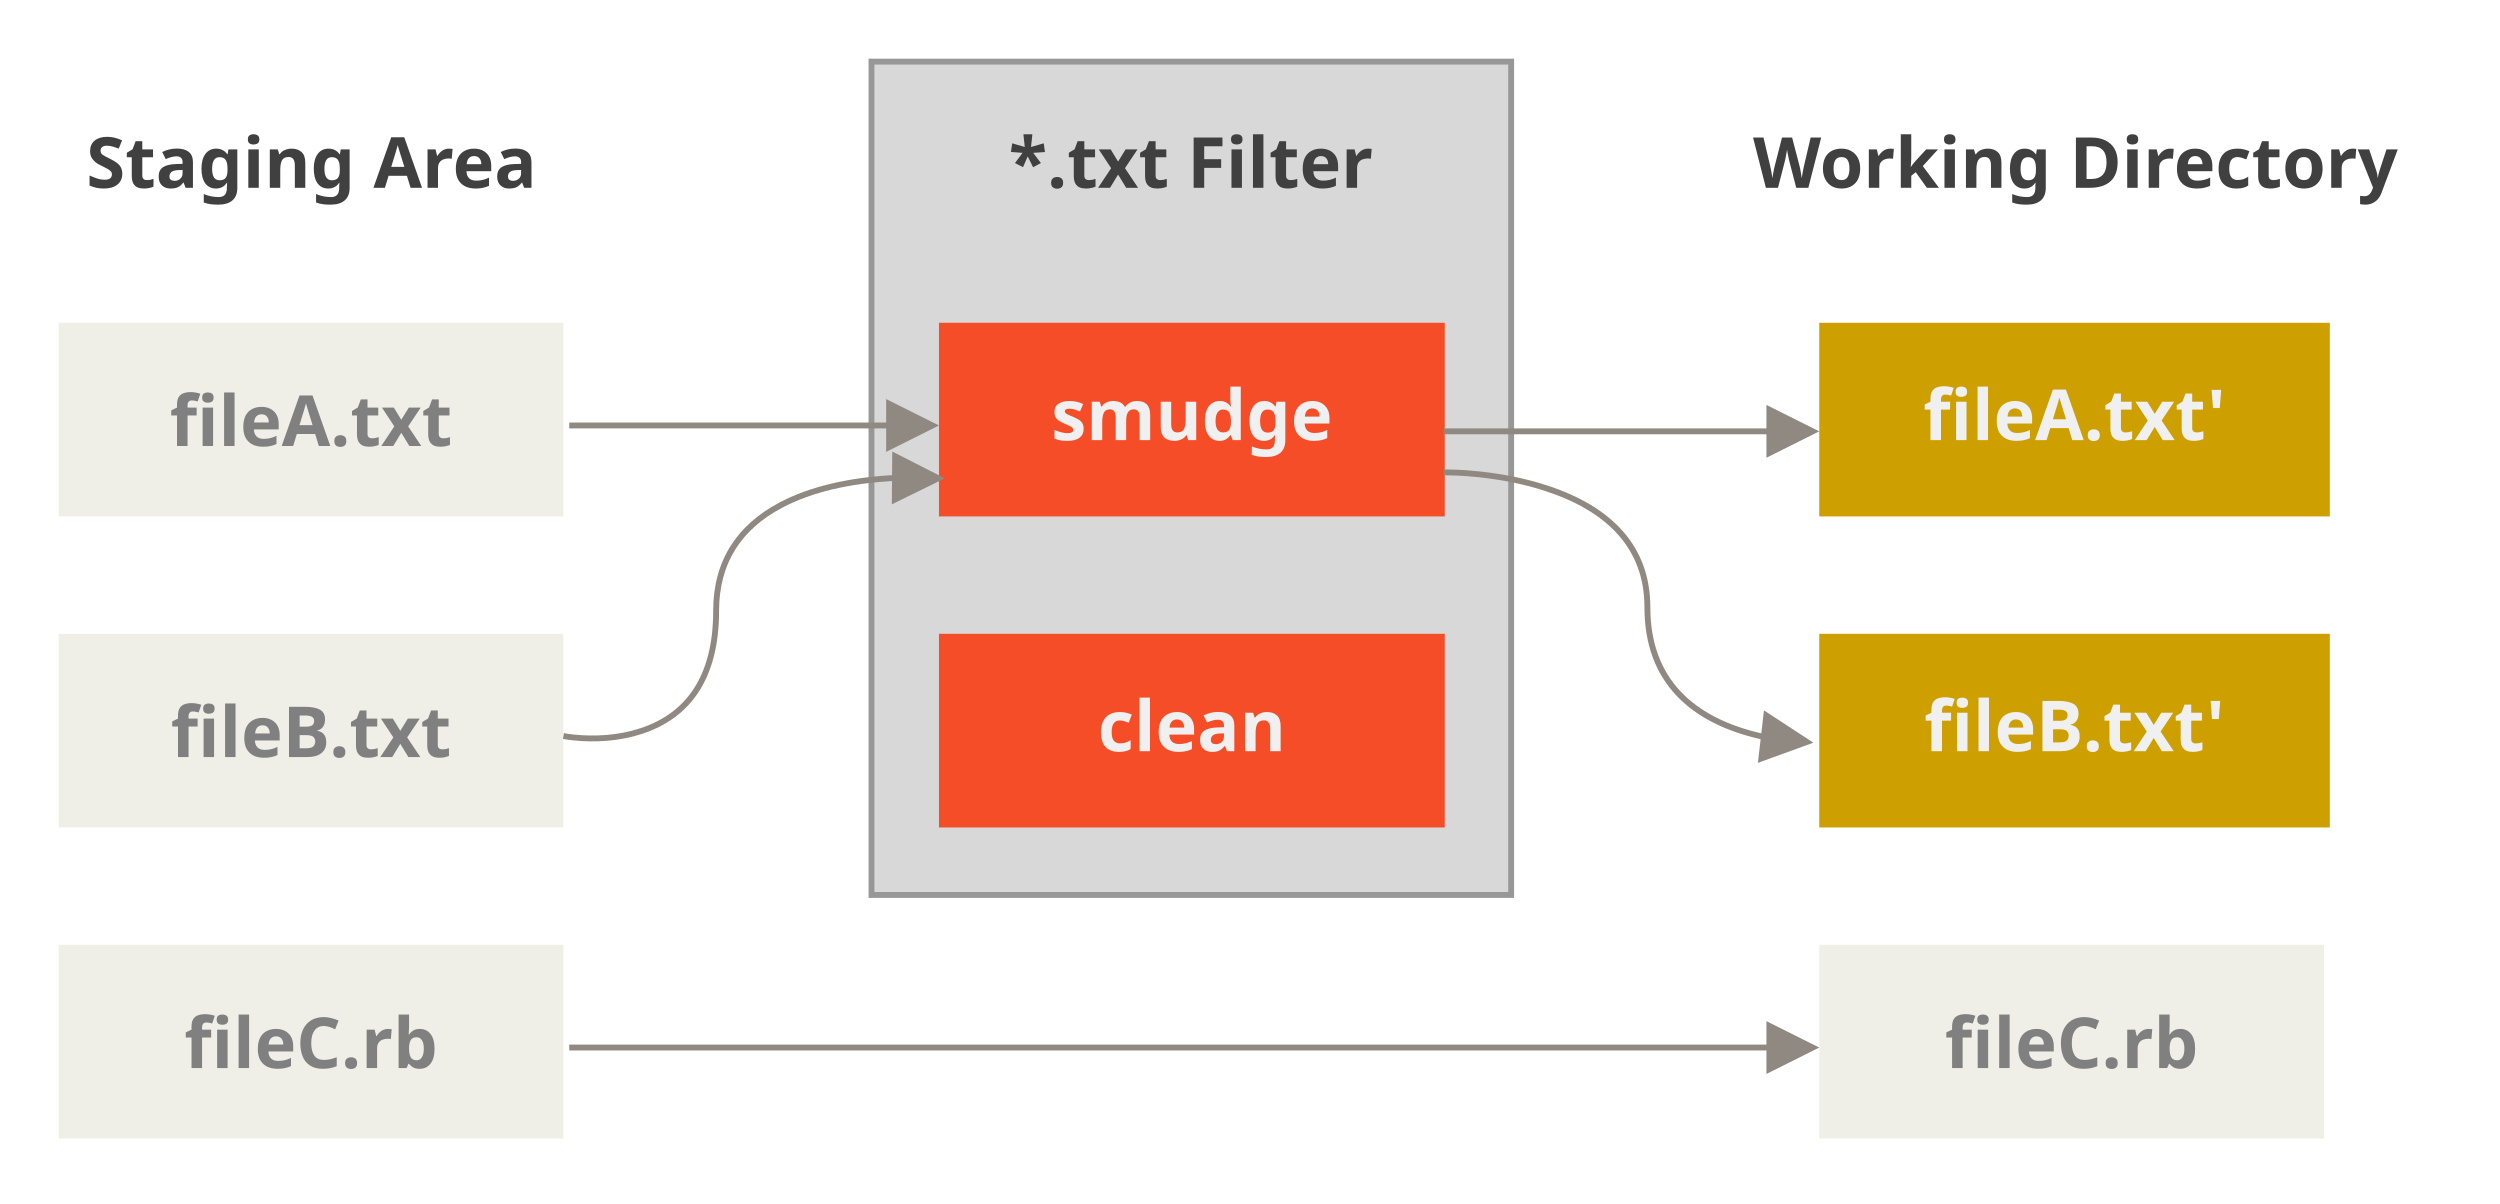
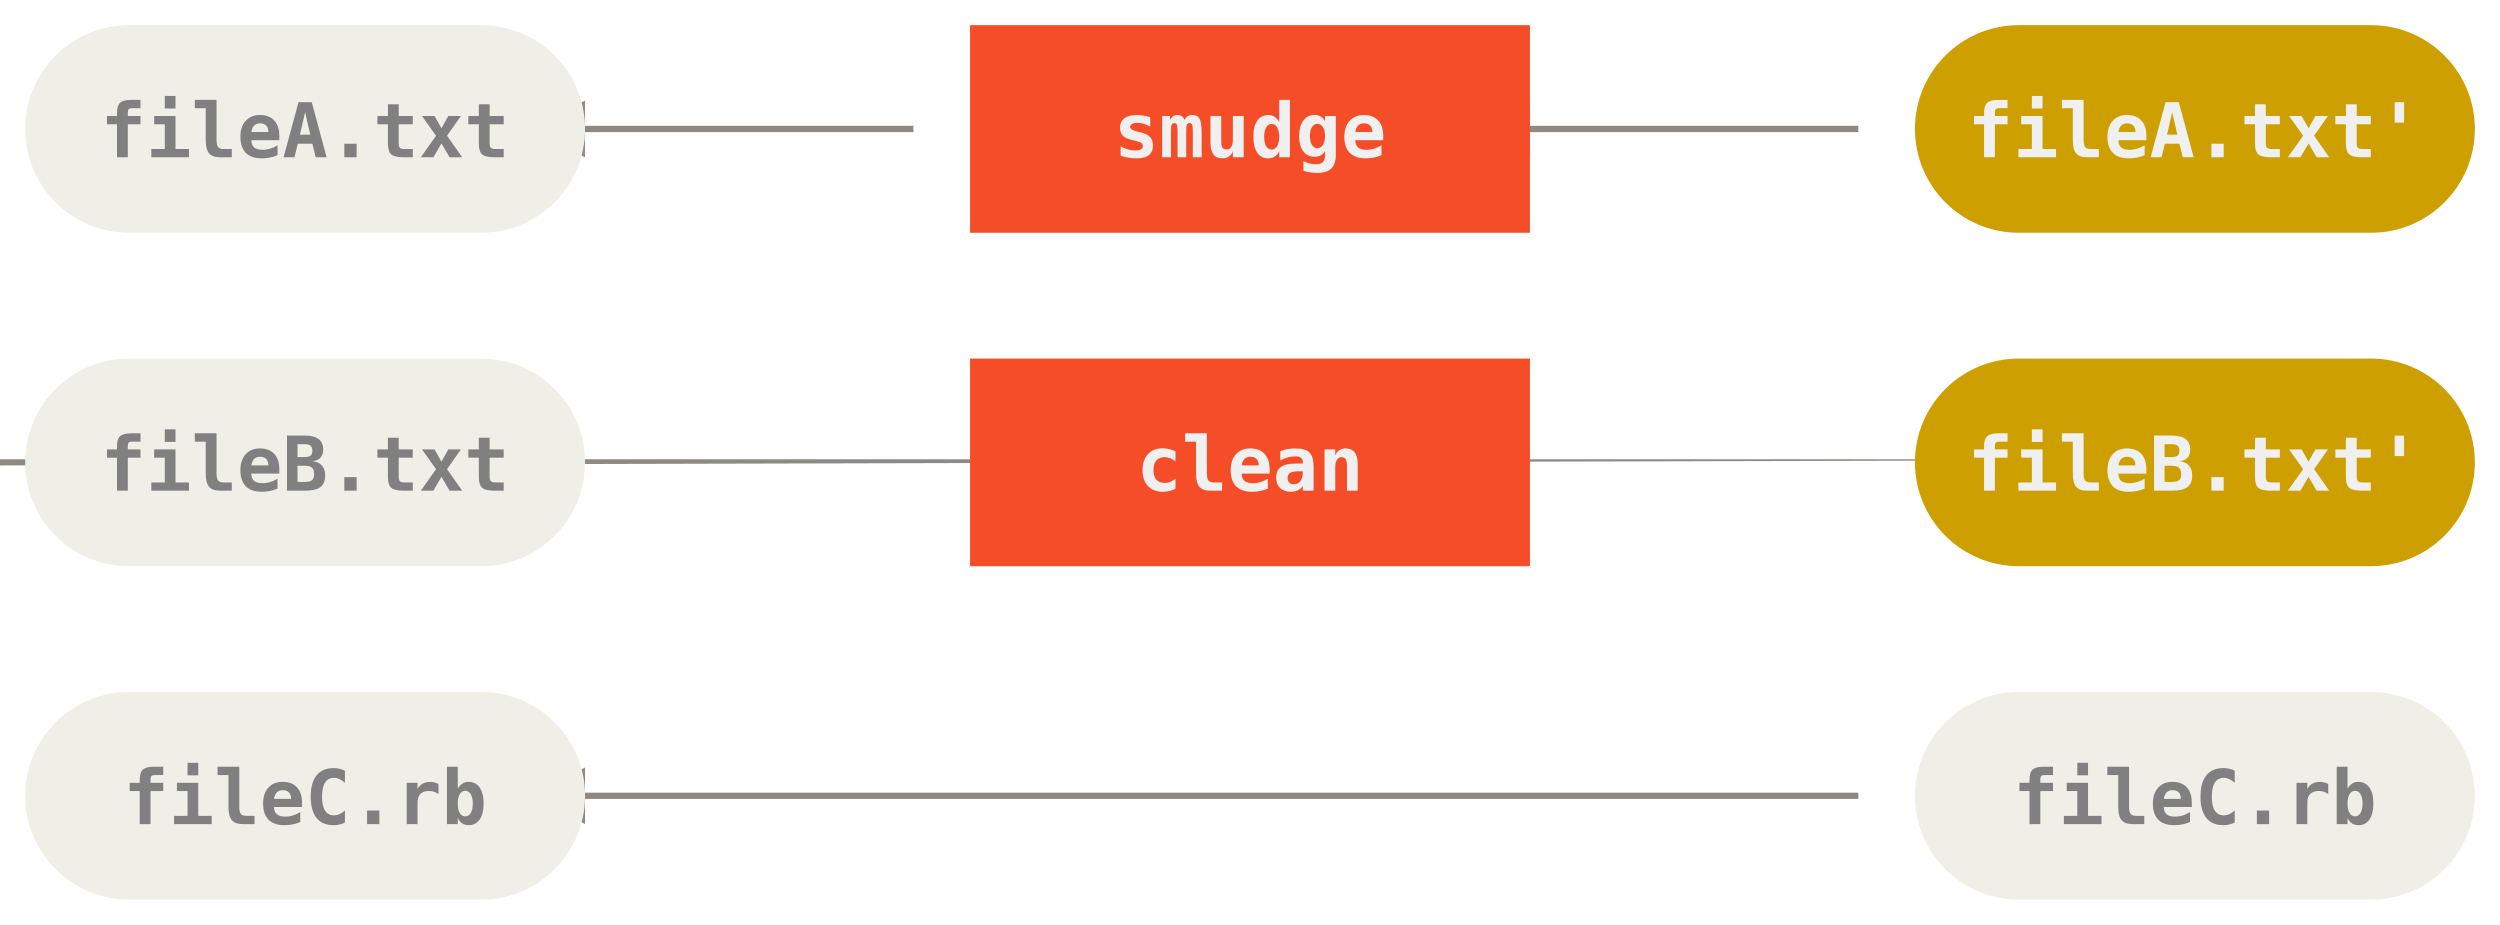
- <svg xmlns="http://www.w3.org/2000/svg" id="svg28025" version="1.1" viewBox="0 0 426 205">
-   <g id="08---Smudge-and-Clean" fill="none" fill-rule="evenodd">
-     <g id="Group" transform="translate(10 10)">
-       <g id="other" transform="translate(0 45)">
-         <rect id="Rectangle-2" width="86" height="33" fill="#EFEFE7" fill-rule="evenodd" />
-         <text id="master" fill="#979797" font-family="Source Code Pro" font-size="12px" font-weight="700" text-anchor="middle">
-           <tspan id="tspan27952" x="43" y="21" fill="#808080">fileA.txt</tspan>
-         </text>
-       </g>
-       <rect id="Rectangle-9" x="138.5" y=".5" width="109" height="142" fill="#D8D8D8" stroke="#979797" />
-       <g id="goldref" transform="translate(300 45)">
-         <rect id="Rectangle-3" width="87" height="33" fill="#CD9F00" fill-rule="evenodd" />
-         <text id="master-2" fill="#979797" font-family="Source Code Pro" font-size="12px" font-weight="700" text-anchor="middle">
-           <tspan id="tspan27958" x="43.5" y="20" fill="#f0f0f0">fileA.txt'</tspan>
-         </text>
-       </g>
-       <g id="g27968" transform="translate(300 98)">
-         <rect id="rect27962" width="87" height="33" fill="#CD9F00" fill-rule="evenodd" />
-         <text id="text27966" fill="#979797" font-family="Source Code Pro" font-size="12px" font-weight="700" text-anchor="middle">
-           <tspan id="tspan27964" x="43.5" y="20" fill="#f0f0f0">fileB.txt'</tspan>
-         </text>
-       </g>
-       <g id="g27976" transform="translate(0 98)">
-         <rect id="rect27970" width="86" height="33" fill="#EFEFE7" fill-rule="evenodd" />
-         <text id="text27974" fill="#979797" font-family="Source Code Pro" font-size="12px" font-weight="700" text-anchor="middle">
-           <tspan id="tspan27972" x="43" y="21" fill="#808080">fileB.txt</tspan>
-         </text>
-       </g>
-       <g id="g27984" transform="translate(0 151)">
-         <rect id="rect27978" width="86" height="33" fill="#EFEFE7" fill-rule="evenodd" />
-         <text id="text27982" fill="#979797" font-family="Source Code Pro" font-size="12px" font-weight="700" text-anchor="middle">
-           <tspan id="tspan27980" x="43" y="21" fill="#808080">fileC.rb</tspan>
-         </text>
-       </g>
-       <g id="g27992" transform="translate(300 151)">
-         <rect id="rect27986" width="86" height="33" fill="#EFEFE7" fill-rule="evenodd" />
-         <text id="text27990" fill="#979797" font-family="Source Code Pro" font-size="12px" font-weight="700" text-anchor="middle">
-           <tspan id="tspan27988" x="43" y="21" fill="#808080">fileC.rb</tspan>
-         </text>
-       </g>
-       <text id="Staging-Area" transform="translate(-11.412)" font-size="12px" font-weight="700" style="fill:#404040;font-family:'Source Code Pro';font-size:12px;font-weight:700;text-anchor:middle">
-         <tspan id="tspan27994" x="54.5" y="22" style="fill:#404040">Staging Area</tspan>
-       </text>
-       <text id="Working-Directory" transform="translate(289.15)" font-size="12px" font-weight="700" style="fill:#404040;font-family:'Source Code Pro';font-size:12px;font-weight:700;text-anchor:middle">
-         <tspan id="tspan27997" x="54.5" y="22" style="fill:#404040">Working Directory</tspan>
-       </text>
-       <text id="*.txt-Filter" transform="translate(138.43)" font-size="12px" font-weight="700" style="fill:#404040;font-family:'Source Code Pro';font-size:12px;font-weight:700;text-anchor:middle">
-         <tspan id="tspan28000" x="54.5" y="22" style="fill:#404040">*.txt Filter</tspan>
-       </text>
-       <g id="ref" transform="translate(150 45)">
-         <rect id="rect28003" width="86.187" height="33" fill="#F44D27" fill-rule="evenodd" />
-         <text id="text28007" fill="#979797" font-family="Source Code Pro" font-size="12px" font-weight="700" text-anchor="middle">
-           <tspan id="tspan28005" x="43.093" y="20" fill="#f0f0f0">smudge</tspan>
-         </text>
-       </g>
-       <g id="g28016" transform="translate(150 98)">
-         <rect id="rect28010" width="86.187" height="33" fill="#F44D27" fill-rule="evenodd" />
-         <text id="text28014" fill="#979797" font-family="Source Code Pro" font-size="12px" font-weight="700" text-anchor="middle">
-           <tspan id="tspan28012" x="43.093" y="20" fill="#f0f0f0">clean</tspan>
-         </text>
-       </g>
-       <path id="Line" d="m291 169h-204v-1h204v-4l9 4.5-9 4.5v-4z" fill="#8F8981" fill-rule="nonzero" />
-       <path id="Line-2" d="m141 63h-54v-1h54v-4l9 4.5-9 4.5v-4z" fill="#8F8981" fill-rule="nonzero" />
-       <path id="Line-3" d="m291 64h-55v-1h55v-4l9 4.5-9 4.5v-4z" fill="#8F8981" fill-rule="nonzero" />
-       <path id="Line-4" d="m142 71.968c-7.06.41-13.566 1.819-18.723 4.552-6.904 3.659-10.749 9.38-10.749 17.577 1e-6 11.618-4.927 18.264-13.106 20.948-3.913 1.284-8.043 1.504-11.761 1.114-.343-.036-.648-.075-.913-.113-.161-.024-.273-.042-.334-.053l-.492-.09.179-.984.492.09c.05.009.151.026.3.048.251.037.544.074.872.108 3.589.377 7.586.164 11.344-1.069 7.773-2.55 12.418-8.816 12.418-19.997-1e-6-8.588 4.064-14.637 11.281-18.461 5.322-2.82 11.983-4.258 19.199-4.67l.03-4.03 8.966 4.568-9.034 4.432.03-3.967z" fill="#8F8981" fill-rule="nonzero" />
-       <path id="Line-5" d="m290.01 115.96c-11.928-2.707-19.793-9.671-19.793-22.464 0-9.966-6.255-16.307-16.763-19.784-3.61-1.195-7.482-1.96-11.37-2.38-1.389-.15-2.69-.245-3.873-.296-.75-.033-1.321-.042-1.681-.041l-.02 0-.5.005-.01-1.0.5-.005.025-0c.376-.002.963.008 1.73.042 1.204.052 2.526.149 3.936.301 3.954.427 7.893 1.206 11.577 2.425 10.875 3.599 17.449 10.263 17.449 20.734 0 12.2 7.447 18.833 18.909 21.464l.453-3.912 8.423 5.504-9.457 3.436.466-4.029z" fill="#8F8981" fill-rule="nonzero" />
-     </g>
+ <svg xmlns="http://www.w3.org/2000/svg" version="1.1" width="794.8" height="294" viewBox="0 0 397.4 147">
+   <path d="m243.2 20h52.2v1h-52.2v4l-9-4.5 9-4.5z" fill="#8f8981" />
+   <path d="m93 20h52.2v1h-52.2v4l-9-4.5 9-4.5z" fill="#8f8981" />
+   <path d="m393.4 73h-398.4v1h--398.4v4l-9-4.5 9-4.5z" fill="#8f8981" />
+   <path d="m93 126h202.4v1h-202.4v4l-9-4.5 9-4.5z" fill="#8f8981" />
+   <g>
+     <rect x="4" y="4" width="89" height="33" rx="16.5" ry="16.5" fill="#efefe7" />
+     <text font-size="12px" font-weight="700" font-family="'JetBrains Mono', 'Source Code Pro', monospace" text-anchor="middle">
+       <tspan x="48.5" y="25" fill="gray">fileA.txt</tspan>
+     </text>
+   </g>
+   <g>
+     <rect x="304.4" y="4" width="89" height="33" rx="16.5" ry="16.5" fill="#cd9f00" />
+     <text font-size="12px" font-weight="700" font-family="'JetBrains Mono', 'Source Code Pro', monospace" text-anchor="middle">
+       <tspan x="348.9" y="25" fill="#f0f0f0">fileA.txt'</tspan>
+     </text>
+   </g>
+   <g>
+     <rect x="304.4" y="57" width="89" height="33" rx="16.5" ry="16.5" fill="#cd9f00" />
+     <text font-size="12px" font-weight="700" font-family="'JetBrains Mono', 'Source Code Pro', monospace" text-anchor="middle">
+       <tspan x="348.9" y="78" fill="#f0f0f0">fileB.txt'</tspan>
+     </text>
+   </g>
+   <g>
+     <rect x="4" y="57" width="89" height="33" rx="16.5" ry="16.5" fill="#efefe7" />
+     <text font-size="12px" font-weight="700" font-family="'JetBrains Mono', 'Source Code Pro', monospace" text-anchor="middle">
+       <tspan x="48.5" y="78" fill="gray">fileB.txt</tspan>
+     </text>
+   </g>
+   <g>
+     <rect x="4" y="110" width="89" height="33" rx="16.5" ry="16.5" fill="#efefe7" />
+     <text font-size="12px" font-weight="700" font-family="'JetBrains Mono', 'Source Code Pro', monospace" text-anchor="middle">
+       <tspan x="48.5" y="131" fill="gray">fileC.rb</tspan>
+     </text>
+   </g>
+   <g>
+     <rect x="304.4" y="110" width="89" height="33" rx="16.5" ry="16.5" fill="#efefe7" />
+     <text font-size="12px" font-weight="700" font-family="'JetBrains Mono', 'Source Code Pro', monospace" text-anchor="middle">
+       <tspan x="348.9" y="131" fill="gray">fileC.rb</tspan>
+     </text>
+   </g>
+   <g>
+     <rect x="154.2" y="4" width="89" height="33" fill="#f44d27" />
+     <text font-size="12px" font-weight="700" font-family="'JetBrains Mono', 'Source Code Pro', monospace" text-anchor="middle">
+       <tspan x="198.7" y="25" fill="#f0f0f0">smudge</tspan>
+     </text>
+   </g>
+   <g>
+     <rect x="154.2" y="57" width="89" height="33" fill="#f44d27" />
+     <text font-size="12px" font-weight="700" font-family="'JetBrains Mono', 'Source Code Pro', monospace" text-anchor="middle">
+       <tspan x="198.7" y="78" fill="#f0f0f0">clean</tspan>
+     </text>
  </g>
</svg>
